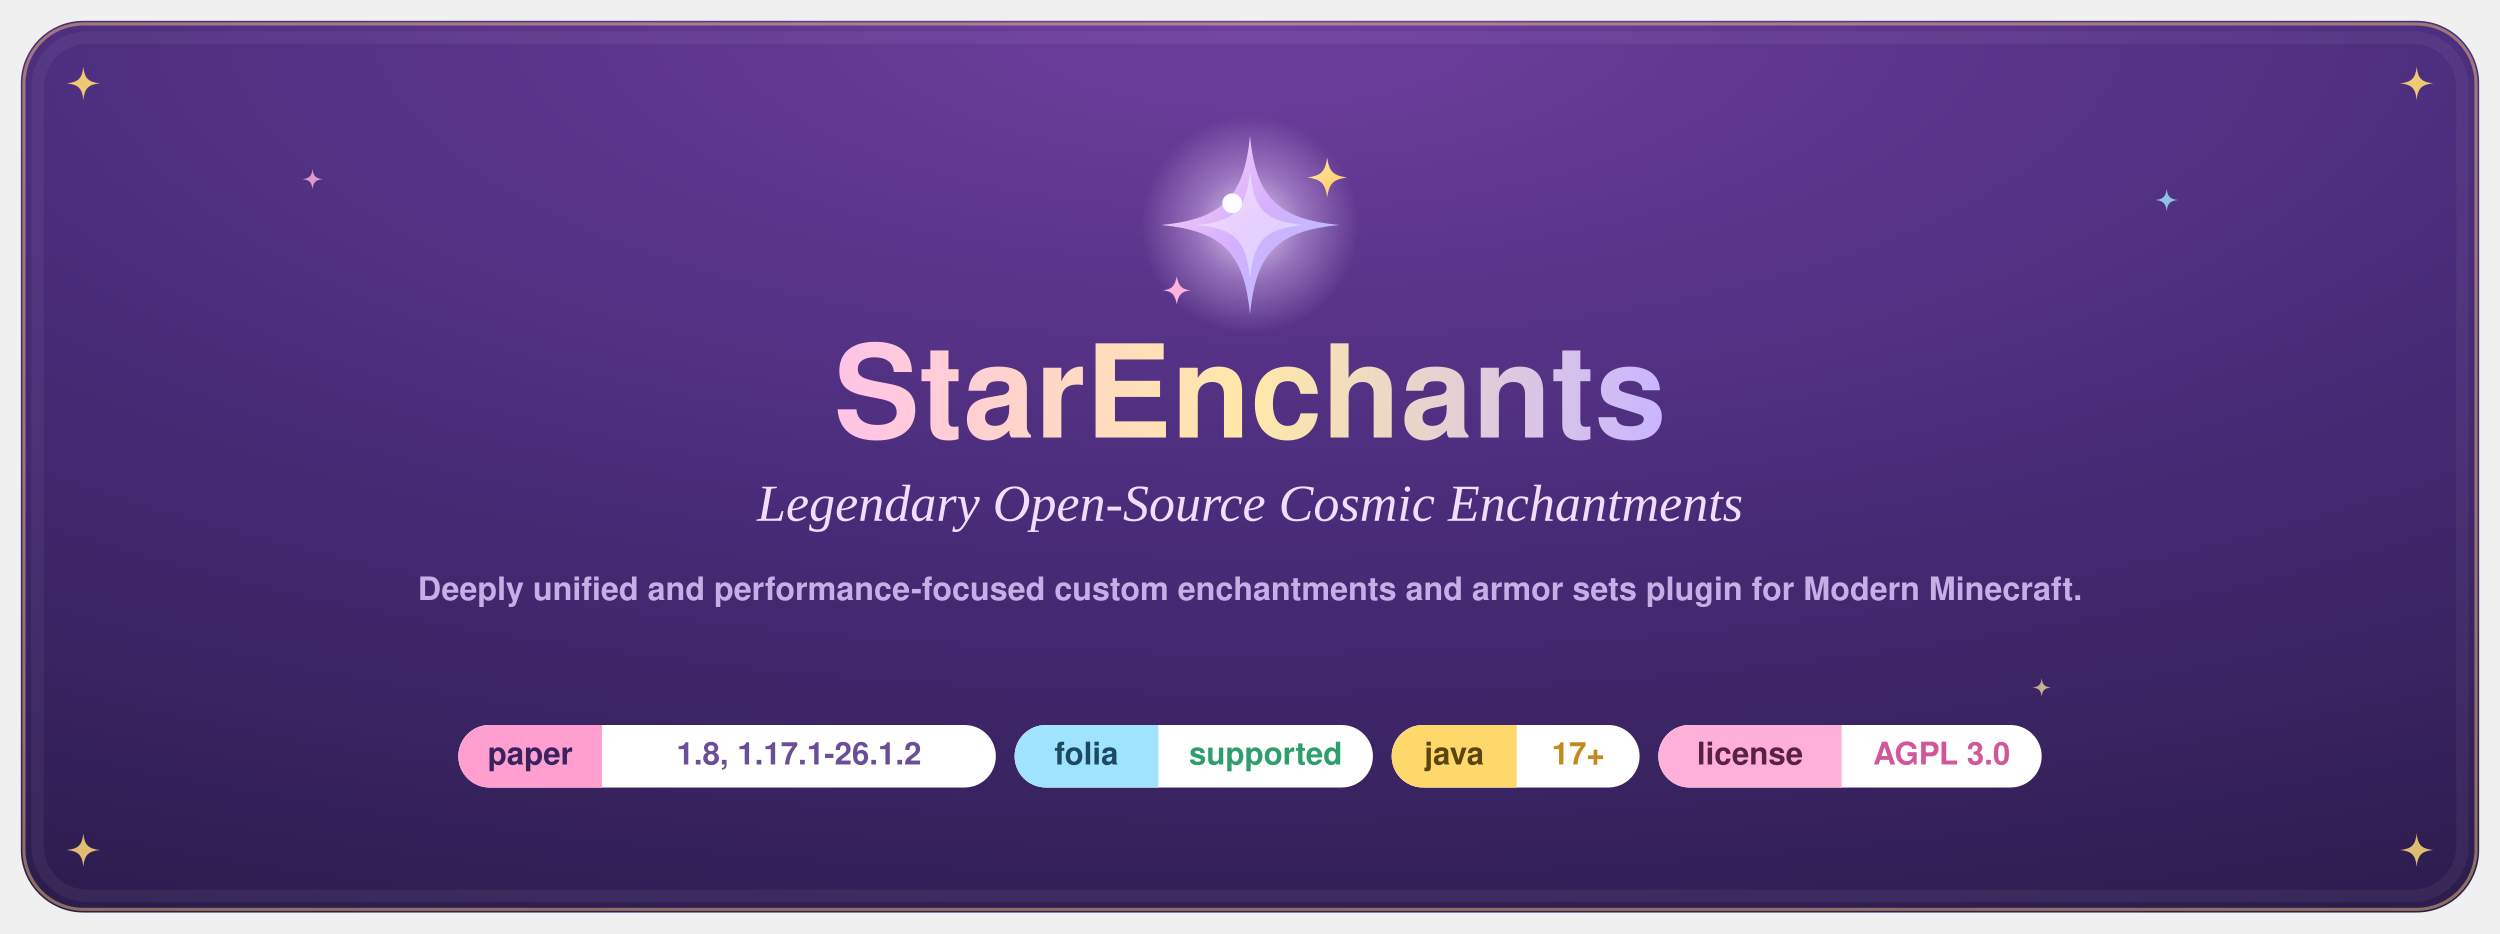
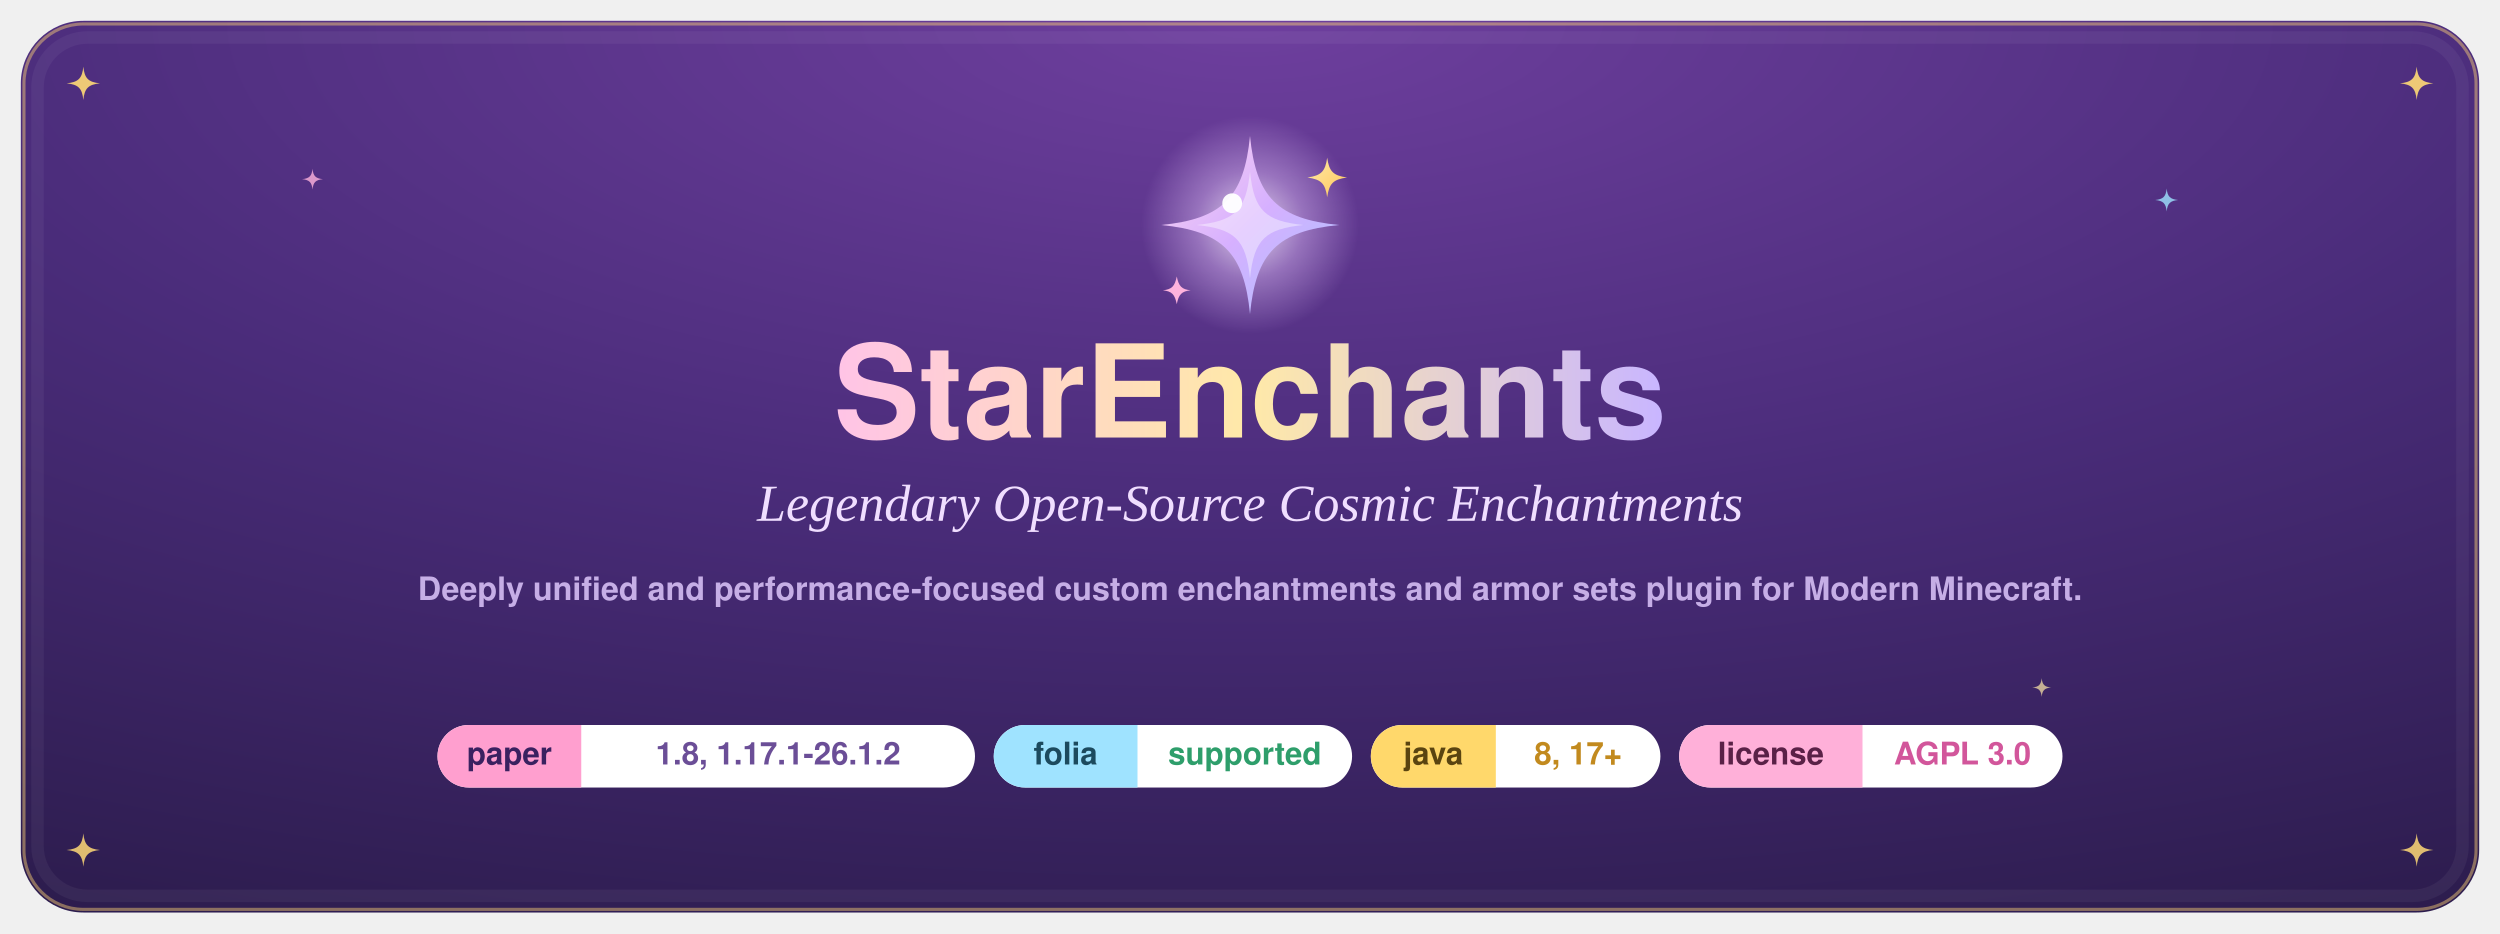
<svg xmlns="http://www.w3.org/2000/svg" width="1200" height="448" viewBox="0 0 1200 448" role="img" aria-label="StarEnchants — Deeply unified and performance-focused custom enchantments and armor sets plugin for Modern Minecraft.">
  <defs>
    <radialGradient id="card" cx="50%" cy="0%" r="115%">
      <stop offset="0" stop-color="#6E3F9E" />
      <stop offset="0.48" stop-color="#4A2C7A" />
      <stop offset="1" stop-color="#2A1B4A" />
    </radialGradient>
    <linearGradient id="wm" x1="0" y1="0" x2="1" y2="0">
      <stop offset="0" stop-color="#FFC4E6" />
      <stop offset="0.5" stop-color="#FFE9A8" />
      <stop offset="1" stop-color="#C9B6FF" />
    </linearGradient>
    <radialGradient id="hGlow" cx="50%" cy="50%" r="50%">
      <stop offset="0" stop-color="#FFFFFF" stop-opacity="0.85" />
      <stop offset="0.5" stop-color="#E9C9FF" stop-opacity="0.4" />
      <stop offset="1" stop-color="#E9C9FF" stop-opacity="0" />
    </radialGradient>
    <linearGradient id="hStar" x1="0" y1="0" x2="1" y2="1">
      <stop offset="0" stop-color="#FFD6EE" />
      <stop offset="0.5" stop-color="#D6B0FF" />
      <stop offset="1" stop-color="#A8C2FF" />
    </linearGradient>
    <linearGradient id="hGold" x1="0" y1="0" x2="1" y2="1">
      <stop offset="0" stop-color="#FFE9A8" />
      <stop offset="1" stop-color="#FFC75A" />
    </linearGradient>
  </defs>
  <rect x="10" y="10" width="1180" height="428" rx="30" fill="url(#card)" />
  <rect x="11.5" y="11.5" width="1177" height="425" rx="28.5" fill="none" stroke="#FFD676" stroke-opacity="0.45" stroke-width="1.5" />
  <rect x="18" y="18" width="1164" height="412" rx="24" fill="none" stroke="#FFFFFF" stroke-opacity="0.05" stroke-width="6" />
  <path transform="translate(40 40) scale(0.800)" d="M0 -10 C0.7 -3 3 -0.7 10 0 C3 0.7 0.7 3 0 10 C-0.7 3 -3 0.7 -10 0 C-3 -0.7 -0.7 -3 0 -10 Z" fill="#FFD976" opacity="0.9" />
  <path transform="translate(1160 40) scale(0.800)" d="M0 -10 C0.7 -3 3 -0.7 10 0 C3 0.7 0.7 3 0 10 C-0.7 3 -3 0.7 -10 0 C-3 -0.7 -0.7 -3 0 -10 Z" fill="#FFD976" opacity="0.9" />
  <path transform="translate(40 408) scale(0.800)" d="M0 -10 C0.7 -3 3 -0.7 10 0 C3 0.7 0.7 3 0 10 C-0.7 3 -3 0.7 -10 0 C-3 -0.7 -0.7 -3 0 -10 Z" fill="#FFD976" opacity="0.85" />
  <path transform="translate(1160 408) scale(0.800)" d="M0 -10 C0.7 -3 3 -0.7 10 0 C3 0.7 0.7 3 0 10 C-0.7 3 -3 0.7 -10 0 C-3 -0.7 -0.7 -3 0 -10 Z" fill="#FFD976" opacity="0.85" />
  <path transform="translate(150 86) scale(0.500)" d="M0 -10 C0.7 -3 3 -0.7 10 0 C3 0.7 0.7 3 0 10 C-0.7 3 -3 0.7 -10 0 C-3 -0.7 -0.7 -3 0 -10 Z" fill="#FFB3DD" opacity="0.8" />
  <path transform="translate(1040 96) scale(0.550)" d="M0 -10 C0.7 -3 3 -0.7 10 0 C3 0.7 0.7 3 0 10 C-0.7 3 -3 0.7 -10 0 C-3 -0.7 -0.7 -3 0 -10 Z" fill="#9FE3FF" opacity="0.8" />
  <path transform="translate(250 360) scale(0.450)" d="M0 -10 C0.7 -3 3 -0.7 10 0 C3 0.7 0.7 3 0 10 C-0.7 3 -3 0.7 -10 0 C-3 -0.7 -0.7 -3 0 -10 Z" fill="#FFB3DD" opacity="0.7" />
  <path transform="translate(980 330) scale(0.450)" d="M0 -10 C0.7 -3 3 -0.7 10 0 C3 0.7 0.7 3 0 10 C-0.7 3 -3 0.7 -10 0 C-3 -0.7 -0.7 -3 0 -10 Z" fill="#FFE9A8" opacity="0.7" />
  <g transform="translate(544.90 52.90) scale(0.95)">
    <circle cx="58" cy="58" r="55" fill="url(#hGlow)" />
    <path d="M58 13 C61 44 72 55 103 58 C72 61 61 72 58 103 C55 72 44 61 13 58 C44 55 55 44 58 13 Z" fill="url(#hStar)" />
    <path d="M58 31 C60 51 66 56 85 58 C66 60 60 65 58 85 C56 65 50 60 31 58 C50 56 56 51 58 31 Z" fill="#FFFFFF" opacity="0.4" />
    <circle cx="49" cy="47" r="5" fill="#FFFFFF" opacity="0.95" />
    <path d="M97 24 C98 31 100 33 107 34 C100 35 98 37 97 44 C96 37 94 35 87 34 C94 33 96 31 97 24 Z" fill="url(#hGold)" />
    <path d="M21 84 C22 89 23.5 90.5 28 91 C23.5 91.5 22 93 21 98 C20 93 18.5 91.5 14 91 C18.5 90.5 20 89 21 84 Z" fill="#FFB3DD" />
  </g>
  <text x="600" y="210" font-family="'Trebuchet MS','Segoe UI',system-ui,-apple-system,Helvetica,Arial,sans-serif" font-size="62" font-weight="700" fill="url(#wm)" text-anchor="middle" dominant-baseline="alphabetic">StarEnchants</text>
  <text x="600" y="250" font-family="Georgia,'Times New Roman',serif" font-size="25" font-style="italic" fill="#F0DEFF" text-anchor="middle">Legendary Open-Source Cosmic Enchantments</text>
  <text x="600" y="288" font-family="'Trebuchet MS','Segoe UI',system-ui,-apple-system,Helvetica,Arial,sans-serif" font-size="15.5" font-weight="600" fill="#C6AEE6" text-anchor="middle">Deeply unified and performance-focused custom enchantments and armor sets plugin for Modern Minecraft.</text>
-   <g transform="translate(-105.5 0)">
+   <g transform="translate(-115.5 0)">
    <rect x="325.5" y="348" width="258" height="30" rx="15" fill="#FFFFFF" />
    <path d="M340.5 348 H394.5 V378 H340.5 A15 15 0 0 1 325.5 363 V363 A15 15 0 0 1 340.5 348 Z" fill="#FF9FCF" />
    <text x="360" y="363.5" font-family="'Trebuchet MS','Segoe UI',system-ui,-apple-system,Helvetica,Arial,sans-serif" font-size="15" font-weight="700" fill="#3A2160" text-anchor="middle" dominant-baseline="central">paper</text>
    <text x="489" y="363.5" font-family="'Trebuchet MS','Segoe UI',system-ui,-apple-system,Helvetica,Arial,sans-serif" font-size="15" font-weight="700" fill="#6B4E97" text-anchor="middle" dominant-baseline="central">1.8, 1.17.1-26.1.2</text>
    <rect x="592.5" y="348" width="172" height="30" rx="15" fill="#FFFFFF" />
    <path d="M607.5 348 H661.5 V378 H607.5 A15 15 0 0 1 592.5 363 V363 A15 15 0 0 1 607.5 348 Z" fill="#9FE3FF" />
    <text x="627" y="363.5" font-family="'Trebuchet MS','Segoe UI',system-ui,-apple-system,Helvetica,Arial,sans-serif" font-size="15" font-weight="700" fill="#1C4A5E" text-anchor="middle" dominant-baseline="central">folia</text>
    <text x="713" y="363.5" font-family="'Trebuchet MS','Segoe UI',system-ui,-apple-system,Helvetica,Arial,sans-serif" font-size="15" font-weight="700" fill="#2E9E6B" text-anchor="middle" dominant-baseline="central">supported</text>
-     <rect x="773.5" y="348" width="119" height="30" rx="15" fill="#FFFFFF" />
+     <rect x="773.5" y="348" width="139" height="30" rx="15" fill="#FFFFFF" />
    <path d="M788.5 348 H833.5 V378 H788.5 A15 15 0 0 1 773.5 363 V363 A15 15 0 0 1 788.5 348 Z" fill="#FFD86B" />
    <text x="803.5" y="363.5" font-family="'Trebuchet MS','Segoe UI',system-ui,-apple-system,Helvetica,Arial,sans-serif" font-size="15" font-weight="700" fill="#5A4410" text-anchor="middle" dominant-baseline="central">java</text>
-     <text x="863" y="363.5" font-family="'Trebuchet MS','Segoe UI',system-ui,-apple-system,Helvetica,Arial,sans-serif" font-size="15" font-weight="700" fill="#C28A1E" text-anchor="middle" dominant-baseline="central">17+</text>
-     <rect x="901.5" y="348" width="184" height="30" rx="15" fill="#FFFFFF" />
-     <path d="M916.5 348 H989.5 V378 H916.5 A15 15 0 0 1 901.5 363 V363 A15 15 0 0 1 916.5 348 Z" fill="#FFB0D9" />
-     <text x="945.5" y="363.5" font-family="'Trebuchet MS','Segoe UI',system-ui,-apple-system,Helvetica,Arial,sans-serif" font-size="15" font-weight="700" fill="#5A2147" text-anchor="middle" dominant-baseline="central">license</text>
-     <text x="1037.5" y="363.5" font-family="'Trebuchet MS','Segoe UI',system-ui,-apple-system,Helvetica,Arial,sans-serif" font-size="15" font-weight="700" fill="#D2569B" text-anchor="middle" dominant-baseline="central">AGPL 3.0</text>
+     <text x="873" y="363.5" font-family="'Trebuchet MS','Segoe UI',system-ui,-apple-system,Helvetica,Arial,sans-serif" font-size="15" font-weight="700" fill="#C28A1E" text-anchor="middle" dominant-baseline="central">8, 17+</text>
+     <rect x="921.5" y="348" width="184" height="30" rx="15" fill="#FFFFFF" />
+     <path d="M936.5 348 H1009.5 V378 H936.5 A15 15 0 0 1 921.5 363 V363 A15 15 0 0 1 936.5 348 Z" fill="#FFB0D9" />
+     <text x="965.5" y="363.5" font-family="'Trebuchet MS','Segoe UI',system-ui,-apple-system,Helvetica,Arial,sans-serif" font-size="15" font-weight="700" fill="#5A2147" text-anchor="middle" dominant-baseline="central">license</text>
+     <text x="1057.5" y="363.5" font-family="'Trebuchet MS','Segoe UI',system-ui,-apple-system,Helvetica,Arial,sans-serif" font-size="15" font-weight="700" fill="#D2569B" text-anchor="middle" dominant-baseline="central">AGPL 3.0</text>
  </g>
</svg>
